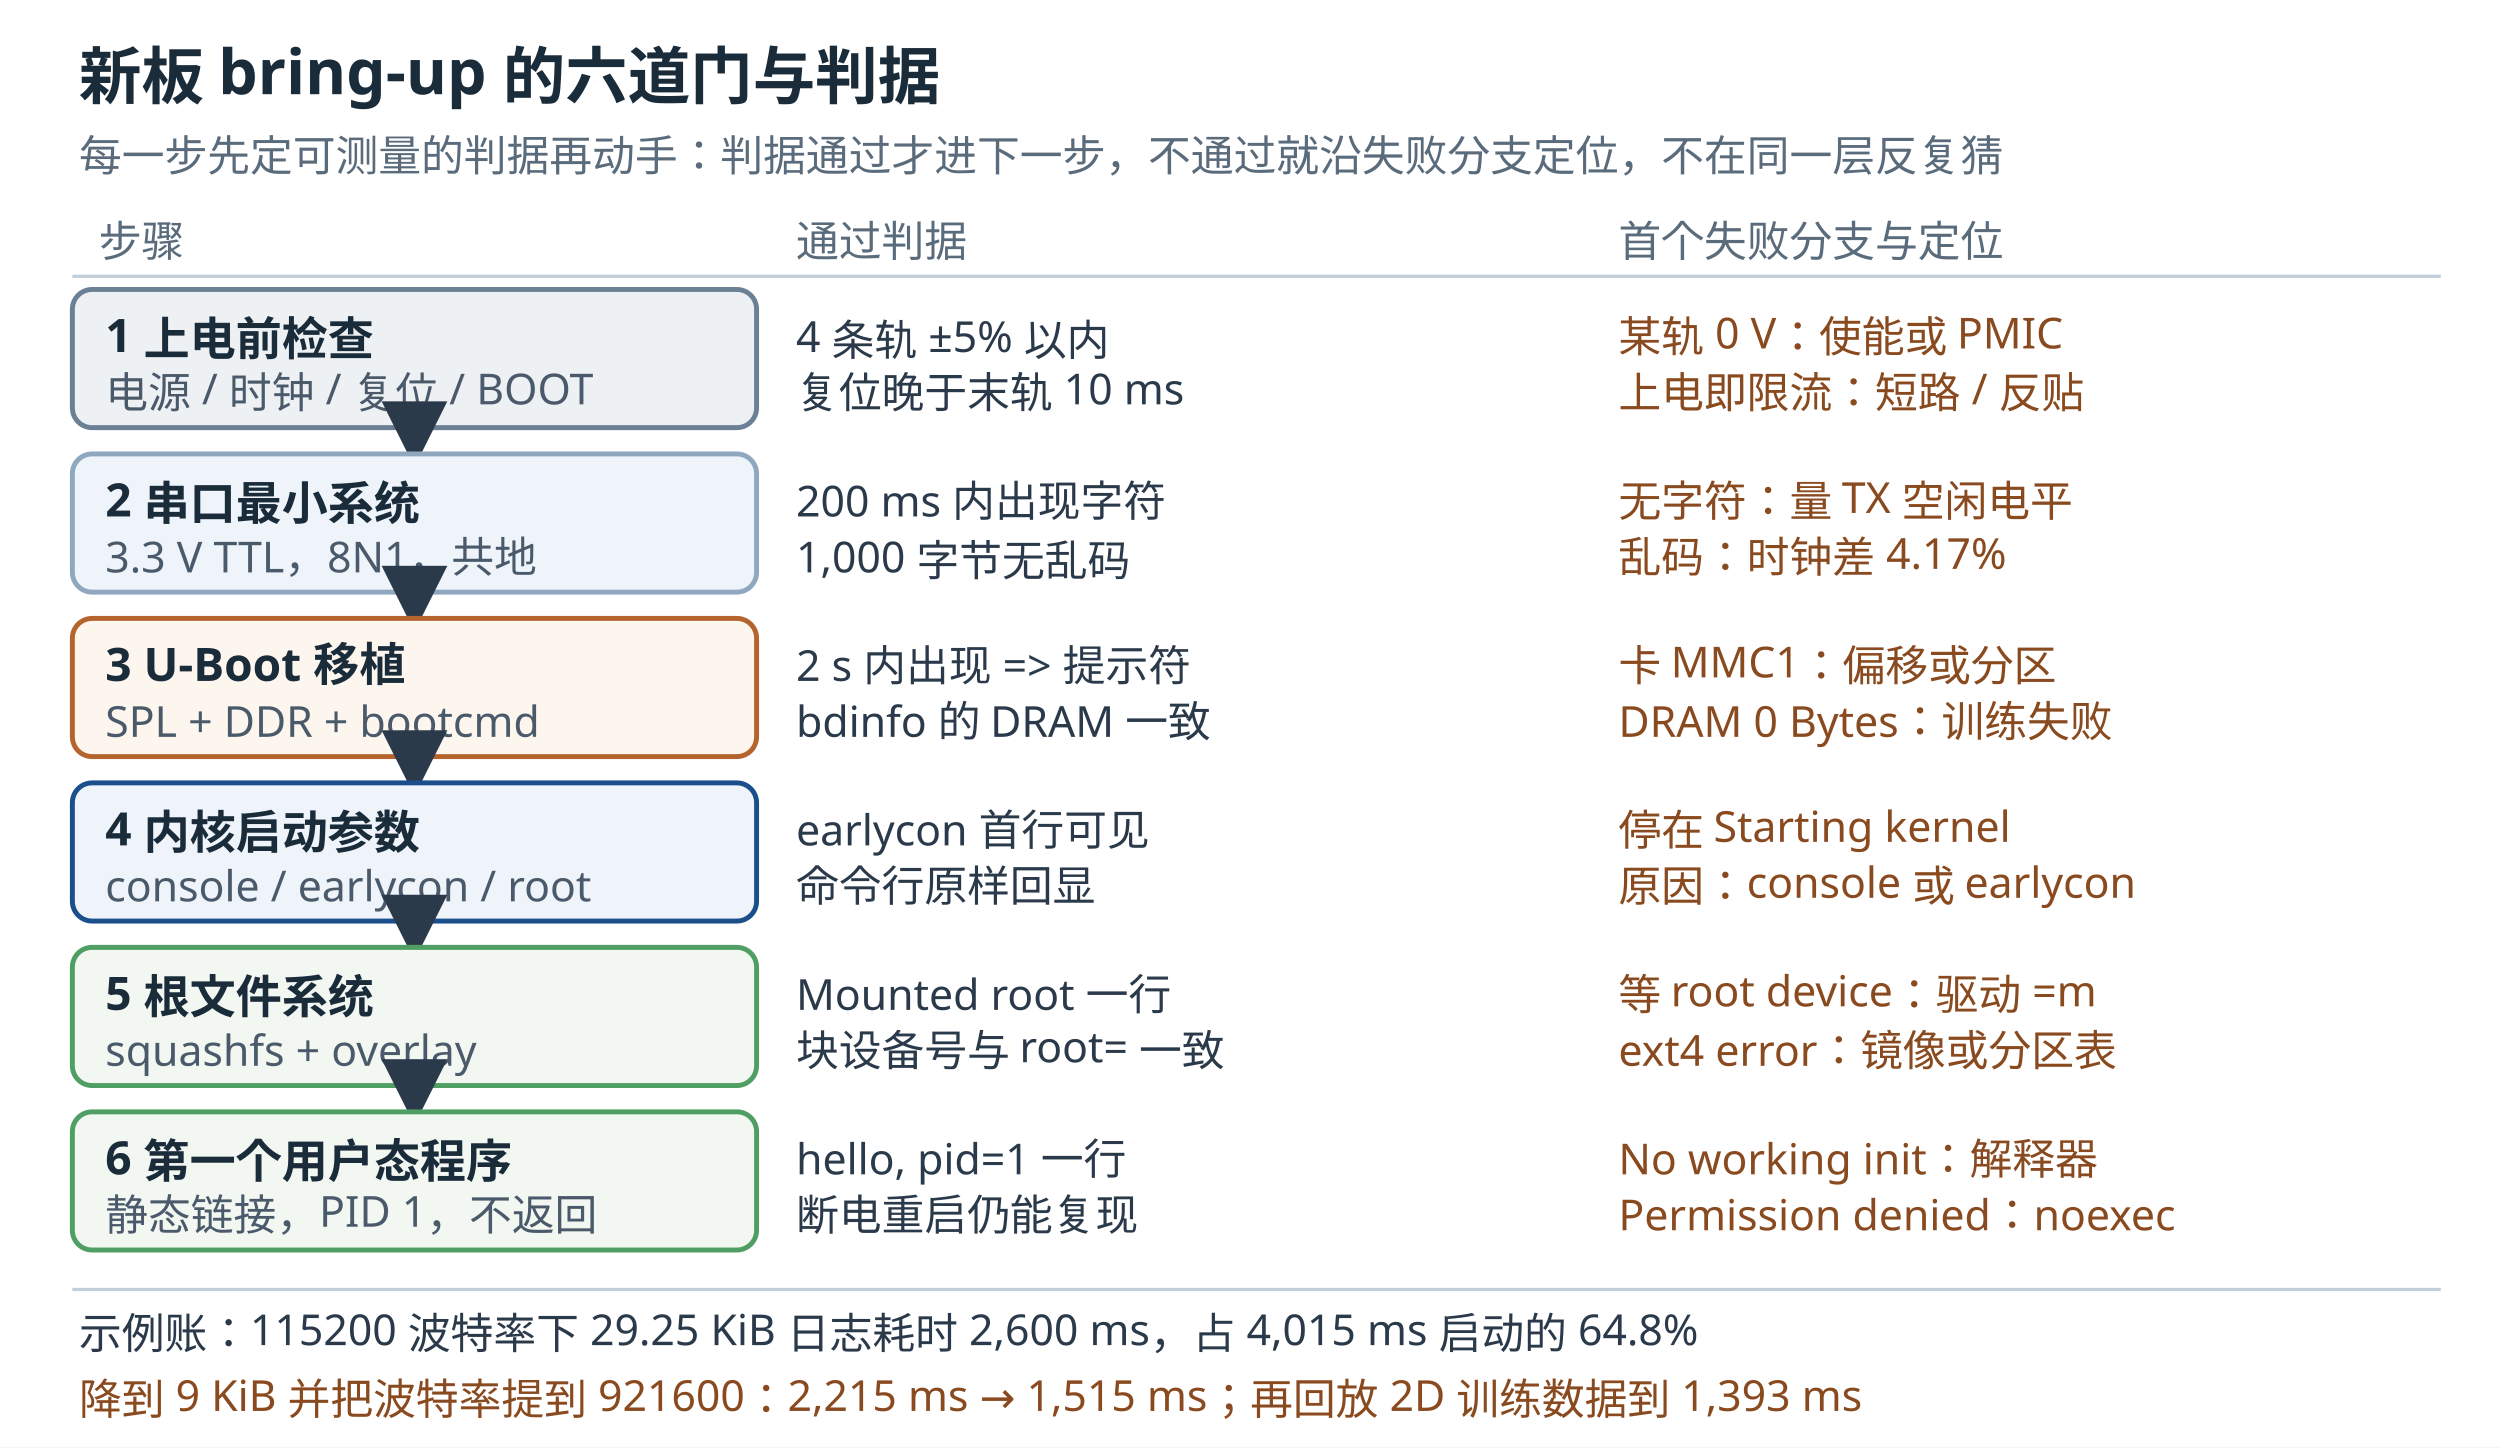
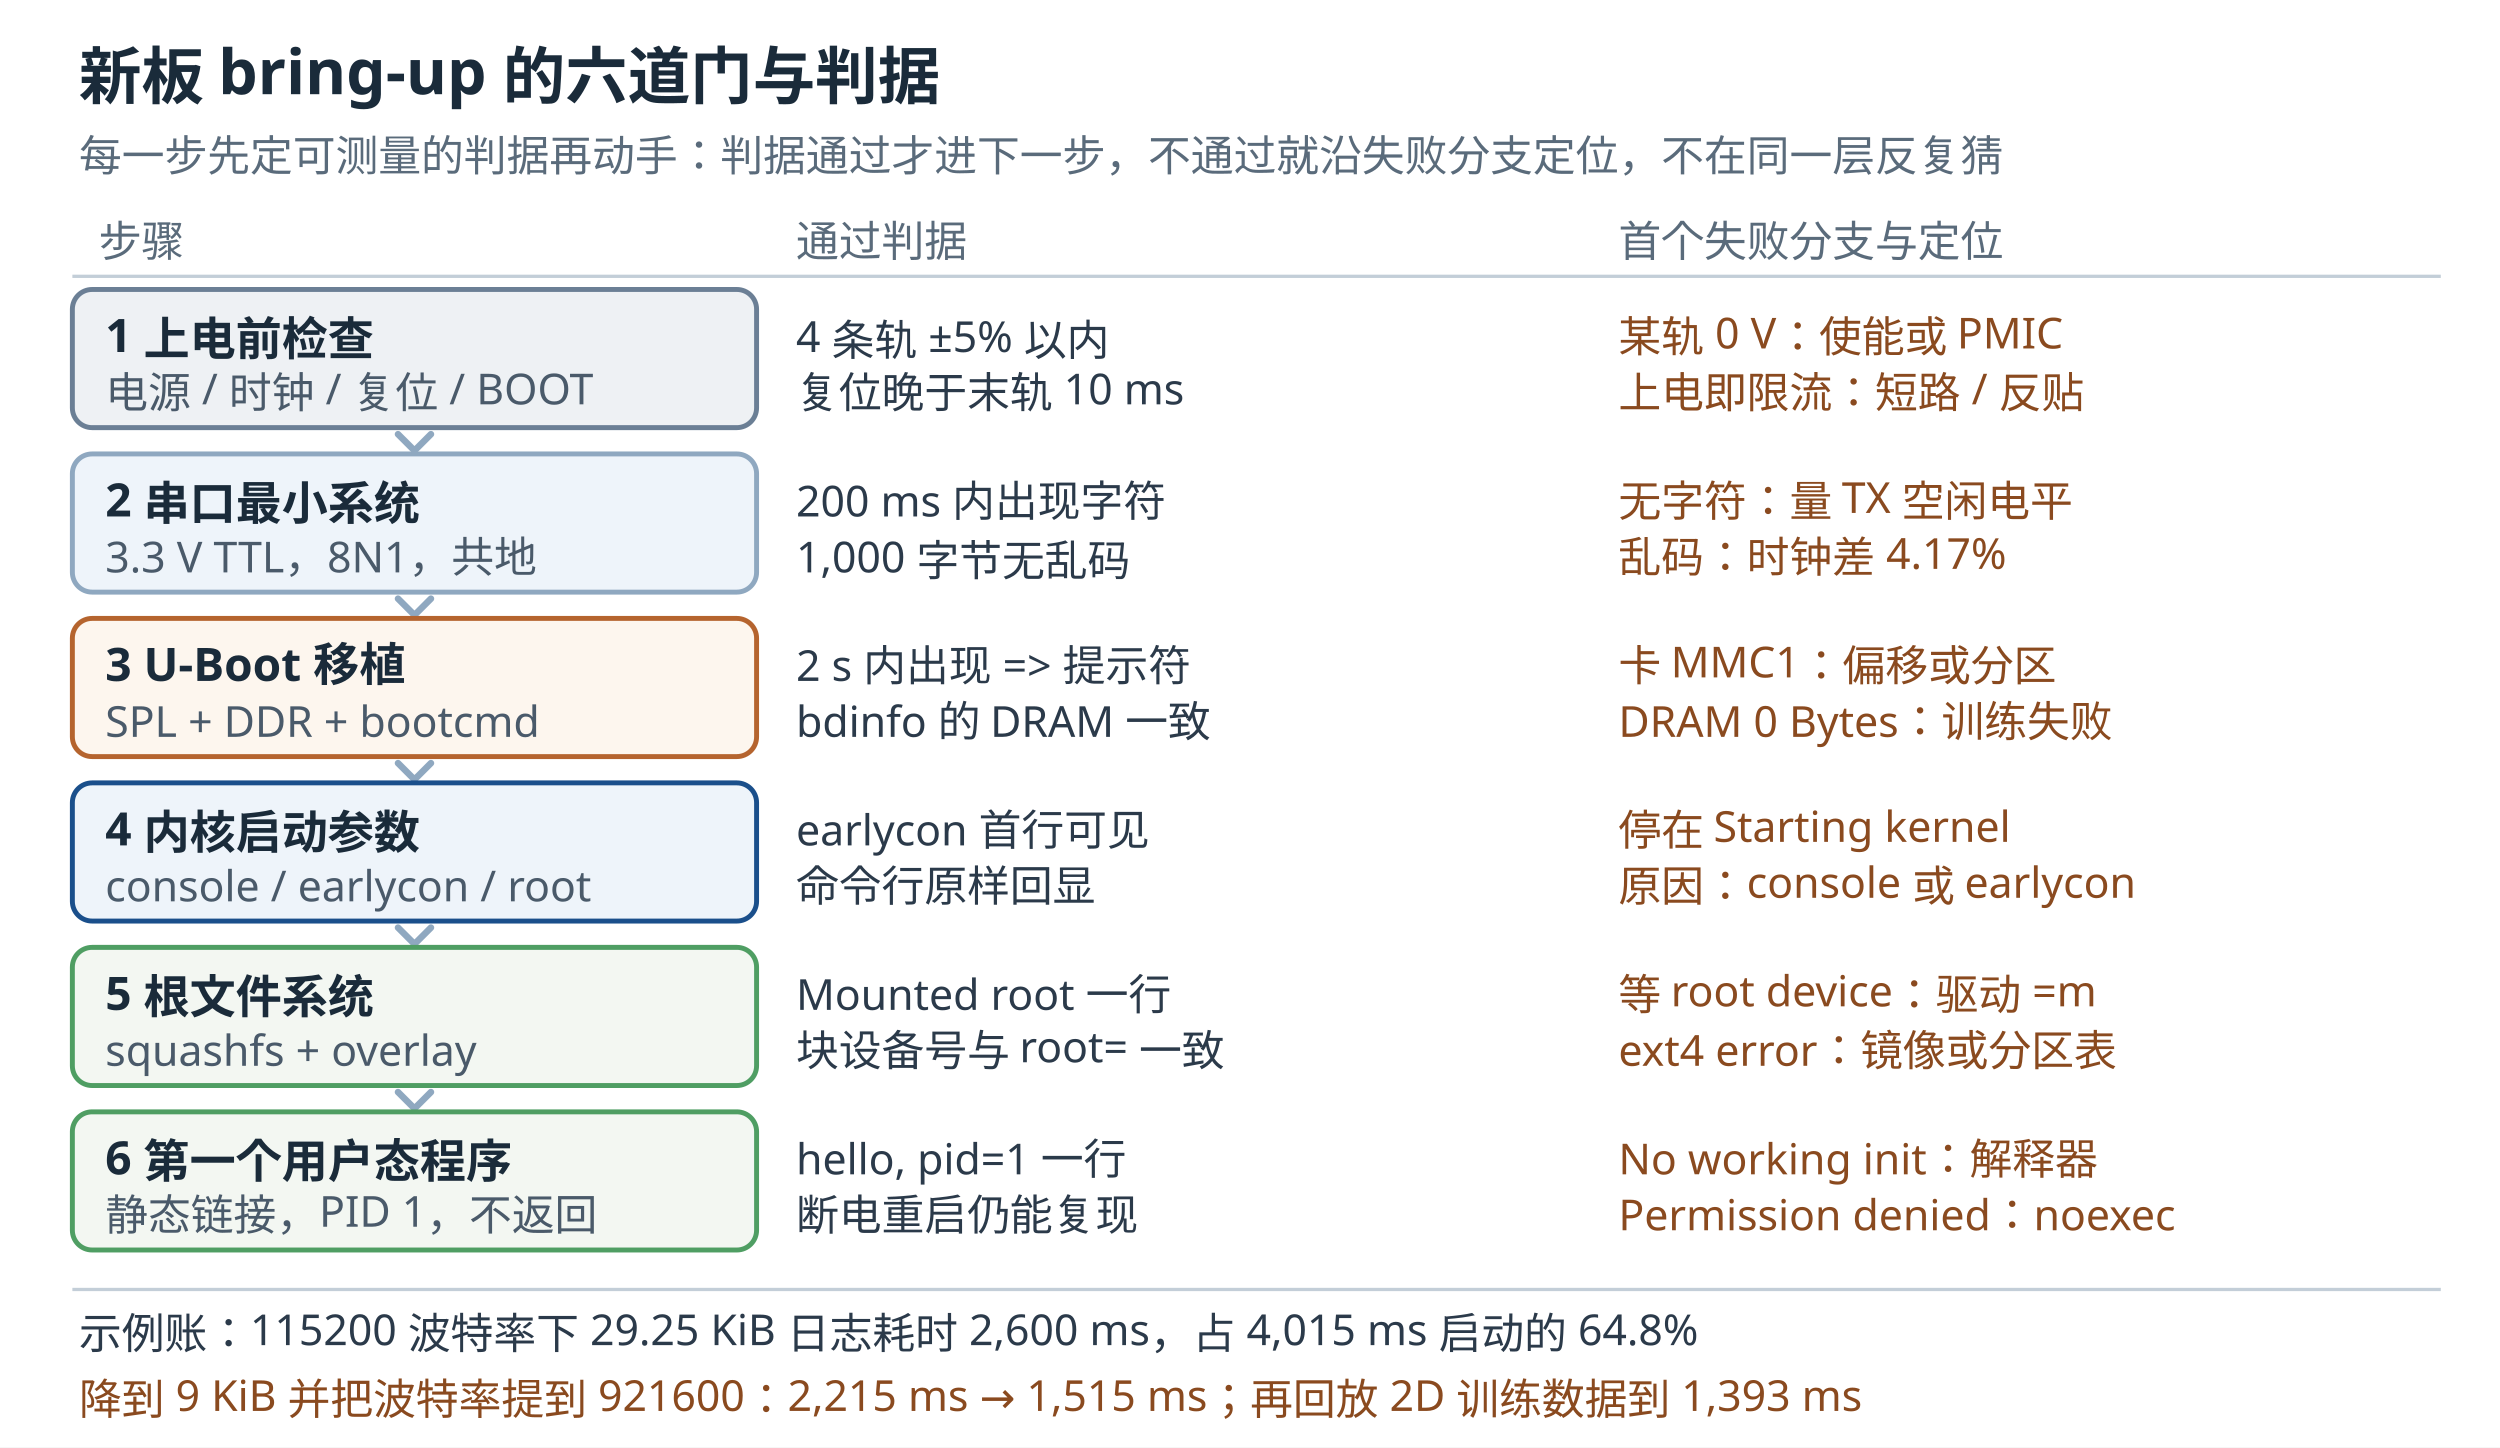
<svg xmlns="http://www.w3.org/2000/svg" viewBox="0 0 760 440">
  <rect width="760" height="440" fill="#ffffff" />
-   <defs>
-     <marker id="ar1" markerWidth="10" markerHeight="10" refX="8" refY="5" orient="auto" markerUnits="strokeWidth">
-       <path d="M0,0 L10,5 L0,10 Z" fill="#2b3a4a" />
-     </marker>
-   </defs>
  <text x="24" y="30" font-size="19" font-weight="700" fill="#1a2b3a" font-family="'Noto Sans SC','Microsoft YaHei',sans-serif">新板 bring-up 的六道门与判据</text>
  <text x="24" y="52" font-size="13" fill="#5a6b7b" font-family="'Noto Sans SC','Microsoft YaHei',sans-serif">每一步先定可测量的判据再动手：判据通过才进下一步，不通过就沿失败分支定位，不在同一层反复猜</text>
  <text x="30" y="78" font-size="13" fill="#5a6b7b" font-family="'Noto Sans SC','Microsoft YaHei',sans-serif">步骤</text>
  <text x="242" y="78" font-size="13" fill="#5a6b7b" font-family="'Noto Sans SC','Microsoft YaHei',sans-serif">通过判据</text>
  <text x="492" y="78" font-size="13" fill="#5a6b7b" font-family="'Noto Sans SC','Microsoft YaHei',sans-serif">首个失败分支与定位</text>
  <line x1="22" y1="84" x2="742" y2="84" stroke="#c3ced8" stroke-width="1" />
  <rect x="22" y="88" width="208" height="42" rx="6" fill="#eef1f4" stroke="#6b7f95" stroke-width="1.5" />
  <text x="32" y="107" font-size="14" font-weight="700" fill="#1a2b3a" font-family="'Noto Sans SC','Microsoft YaHei',sans-serif">1 上电前检查</text>
  <text x="32" y="124" font-size="13" fill="#4a5a6a" font-family="'Noto Sans SC','Microsoft YaHei',sans-serif">电源 / 时钟 / 复位 / BOOT</text>
  <text x="242" y="107" font-size="13" fill="#2b3a4a" font-family="'Noto Sans SC','Microsoft YaHei',sans-serif">4 条轨 ±5% 以内</text>
  <text x="242" y="124" font-size="13" fill="#2b3a4a" font-family="'Noto Sans SC','Microsoft YaHei',sans-serif">复位晚于末轨 10 ms</text>
  <text x="492" y="107" font-size="13" fill="#8a4a1f" font-family="'Noto Sans SC','Microsoft YaHei',sans-serif">某轨 0 V：使能或 PMIC</text>
  <text x="492" y="124" font-size="13" fill="#8a4a1f" font-family="'Noto Sans SC','Microsoft YaHei',sans-serif">上电即限流：短路 / 反贴</text>
-   <line x1="126" y1="130" x2="126" y2="138" stroke="#b9c7d3" stroke-width="2" marker-end="url(#ar1)" />
+   <path d="M121,132 L126,137 L131,132" fill="none" stroke="#8fa8c0" stroke-width="2" stroke-linecap="round" stroke-linejoin="round" />
  <rect x="22" y="138" width="208" height="42" rx="6" fill="#eef4fa" stroke="#8fa8c0" stroke-width="1.5" />
  <text x="32" y="157" font-size="14" font-weight="700" fill="#1a2b3a" font-family="'Noto Sans SC','Microsoft YaHei',sans-serif">2 串口最小系统</text>
  <text x="32" y="174" font-size="13" fill="#4a5a6a" font-family="'Noto Sans SC','Microsoft YaHei',sans-serif">3.3 V TTL，8N1，共地</text>
  <text x="242" y="157" font-size="13" fill="#2b3a4a" font-family="'Noto Sans SC','Microsoft YaHei',sans-serif">200 ms 内出现字符</text>
  <text x="242" y="174" font-size="13" fill="#2b3a4a" font-family="'Noto Sans SC','Microsoft YaHei',sans-serif">1,000 字节无乱码</text>
  <text x="492" y="157" font-size="13" fill="#8a4a1f" font-family="'Noto Sans SC','Microsoft YaHei',sans-serif">无字符：量 TX 空闲电平</text>
  <text x="492" y="174" font-size="13" fill="#8a4a1f" font-family="'Noto Sans SC','Microsoft YaHei',sans-serif">乱码：时钟差 4.17%</text>
-   <line x1="126" y1="180" x2="126" y2="188" stroke="#b9c7d3" stroke-width="2" marker-end="url(#ar1)" />
+   <path d="M121,182 L126,187 L131,182" fill="none" stroke="#8fa8c0" stroke-width="2" stroke-linecap="round" stroke-linejoin="round" />
  <rect x="22" y="188" width="208" height="42" rx="6" fill="#fdf6ee" stroke="#b5642e" stroke-width="1.5" />
  <text x="32" y="207" font-size="14" font-weight="700" fill="#1a2b3a" font-family="'Noto Sans SC','Microsoft YaHei',sans-serif">3 U-Boot 移植</text>
  <text x="32" y="224" font-size="13" fill="#4a5a6a" font-family="'Noto Sans SC','Microsoft YaHei',sans-serif">SPL + DDR + bootcmd</text>
  <text x="242" y="207" font-size="13" fill="#2b3a4a" font-family="'Noto Sans SC','Microsoft YaHei',sans-serif">2 s 内出现 =&gt; 提示符</text>
  <text x="242" y="224" font-size="13" fill="#2b3a4a" font-family="'Noto Sans SC','Microsoft YaHei',sans-serif">bdinfo 的 DRAM 一致</text>
  <text x="492" y="207" font-size="13" fill="#8a4a1f" font-family="'Noto Sans SC','Microsoft YaHei',sans-serif">卡 MMC1：偏移或分区</text>
  <text x="492" y="224" font-size="13" fill="#8a4a1f" font-family="'Noto Sans SC','Microsoft YaHei',sans-serif">DRAM 0 Bytes：训练失败</text>
-   <line x1="126" y1="230" x2="126" y2="238" stroke="#b9c7d3" stroke-width="2" marker-end="url(#ar1)" />
+   <path d="M121,232 L126,237 L131,232" fill="none" stroke="#8fa8c0" stroke-width="2" stroke-linecap="round" stroke-linejoin="round" />
  <rect x="22" y="238" width="208" height="42" rx="6" fill="#eef4fa" stroke="#1a4f8b" stroke-width="1.5" />
  <text x="32" y="257" font-size="14" font-weight="700" fill="#1a2b3a" font-family="'Noto Sans SC','Microsoft YaHei',sans-serif">4 内核启动参数</text>
  <text x="32" y="274" font-size="13" fill="#4a5a6a" font-family="'Noto Sans SC','Microsoft YaHei',sans-serif">console / earlycon / root</text>
  <text x="242" y="257" font-size="13" fill="#2b3a4a" font-family="'Noto Sans SC','Microsoft YaHei',sans-serif">earlycon 首行可见</text>
  <text x="242" y="274" font-size="13" fill="#2b3a4a" font-family="'Noto Sans SC','Microsoft YaHei',sans-serif">命令行原样回显</text>
  <text x="492" y="257" font-size="13" fill="#8a4a1f" font-family="'Noto Sans SC','Microsoft YaHei',sans-serif">停在 Starting kernel</text>
  <text x="492" y="274" font-size="13" fill="#8a4a1f" font-family="'Noto Sans SC','Microsoft YaHei',sans-serif">原因：console 或 earlycon</text>
-   <line x1="126" y1="280" x2="126" y2="288" stroke="#b9c7d3" stroke-width="2" marker-end="url(#ar1)" />
+   <path d="M121,282 L126,287 L131,282" fill="none" stroke="#8fa8c0" stroke-width="2" stroke-linecap="round" stroke-linejoin="round" />
  <rect x="22" y="288" width="208" height="42" rx="6" fill="#f3f7f2" stroke="#4f9e63" stroke-width="1.5" />
  <text x="32" y="307" font-size="14" font-weight="700" fill="#1a2b3a" font-family="'Noto Sans SC','Microsoft YaHei',sans-serif">5 根文件系统</text>
  <text x="32" y="324" font-size="13" fill="#4a5a6a" font-family="'Noto Sans SC','Microsoft YaHei',sans-serif">squashfs + overlay</text>
  <text x="242" y="307" font-size="13" fill="#2b3a4a" font-family="'Noto Sans SC','Microsoft YaHei',sans-serif">Mounted root 一行</text>
  <text x="242" y="324" font-size="13" fill="#2b3a4a" font-family="'Noto Sans SC','Microsoft YaHei',sans-serif">块设备号与 root= 一致</text>
  <text x="492" y="307" font-size="13" fill="#8a4a1f" font-family="'Noto Sans SC','Microsoft YaHei',sans-serif">等 root device：驱动 =m</text>
  <text x="492" y="324" font-size="13" fill="#8a4a1f" font-family="'Noto Sans SC','Microsoft YaHei',sans-serif">ext4 error：镜像或分区表</text>
-   <line x1="126" y1="330" x2="126" y2="338" stroke="#b9c7d3" stroke-width="2" marker-end="url(#ar1)" />
+   <path d="M121,332 L126,337 L131,332" fill="none" stroke="#8fa8c0" stroke-width="2" stroke-linecap="round" stroke-linejoin="round" />
  <rect x="22" y="338" width="208" height="42" rx="6" fill="#f3f7f2" stroke="#4f9e63" stroke-width="1.5" />
  <text x="32" y="357" font-size="14" font-weight="700" fill="#1a2b3a" font-family="'Noto Sans SC','Microsoft YaHei',sans-serif">6 第一个用户态程序</text>
  <text x="32" y="374" font-size="13" fill="#4a5a6a" font-family="'Noto Sans SC','Microsoft YaHei',sans-serif">静态链接，PID 1，不返回</text>
  <text x="242" y="357" font-size="13" fill="#2b3a4a" font-family="'Noto Sans SC','Microsoft YaHei',sans-serif">hello, pid=1 一行</text>
  <text x="242" y="374" font-size="13" fill="#2b3a4a" font-family="'Noto Sans SC','Microsoft YaHei',sans-serif">断电重启仍能复现</text>
  <text x="492" y="357" font-size="13" fill="#8a4a1f" font-family="'Noto Sans SC','Microsoft YaHei',sans-serif">No working init：解释器</text>
  <text x="492" y="374" font-size="13" fill="#8a4a1f" font-family="'Noto Sans SC','Microsoft YaHei',sans-serif">Permission denied：noexec</text>
  <line x1="22" y1="392" x2="742" y2="392" stroke="#c3ced8" stroke-width="1" />
  <text x="24" y="410" font-size="13" fill="#2b3a4a" font-family="'Noto Sans SC','Microsoft YaHei',sans-serif">示例账：115200 波特率下 29.25 KiB 日志耗时 2,600 ms，占 4,015 ms 启动的 64.8%</text>
  <text x="24" y="430" font-size="13" fill="#8a4a1f" font-family="'Noto Sans SC','Microsoft YaHei',sans-serif">降到 9 KiB 并把波特率提到 921600：2,215 ms → 1,515 ms；再回放 2D 训练数据到 1,393 ms</text>
</svg>
